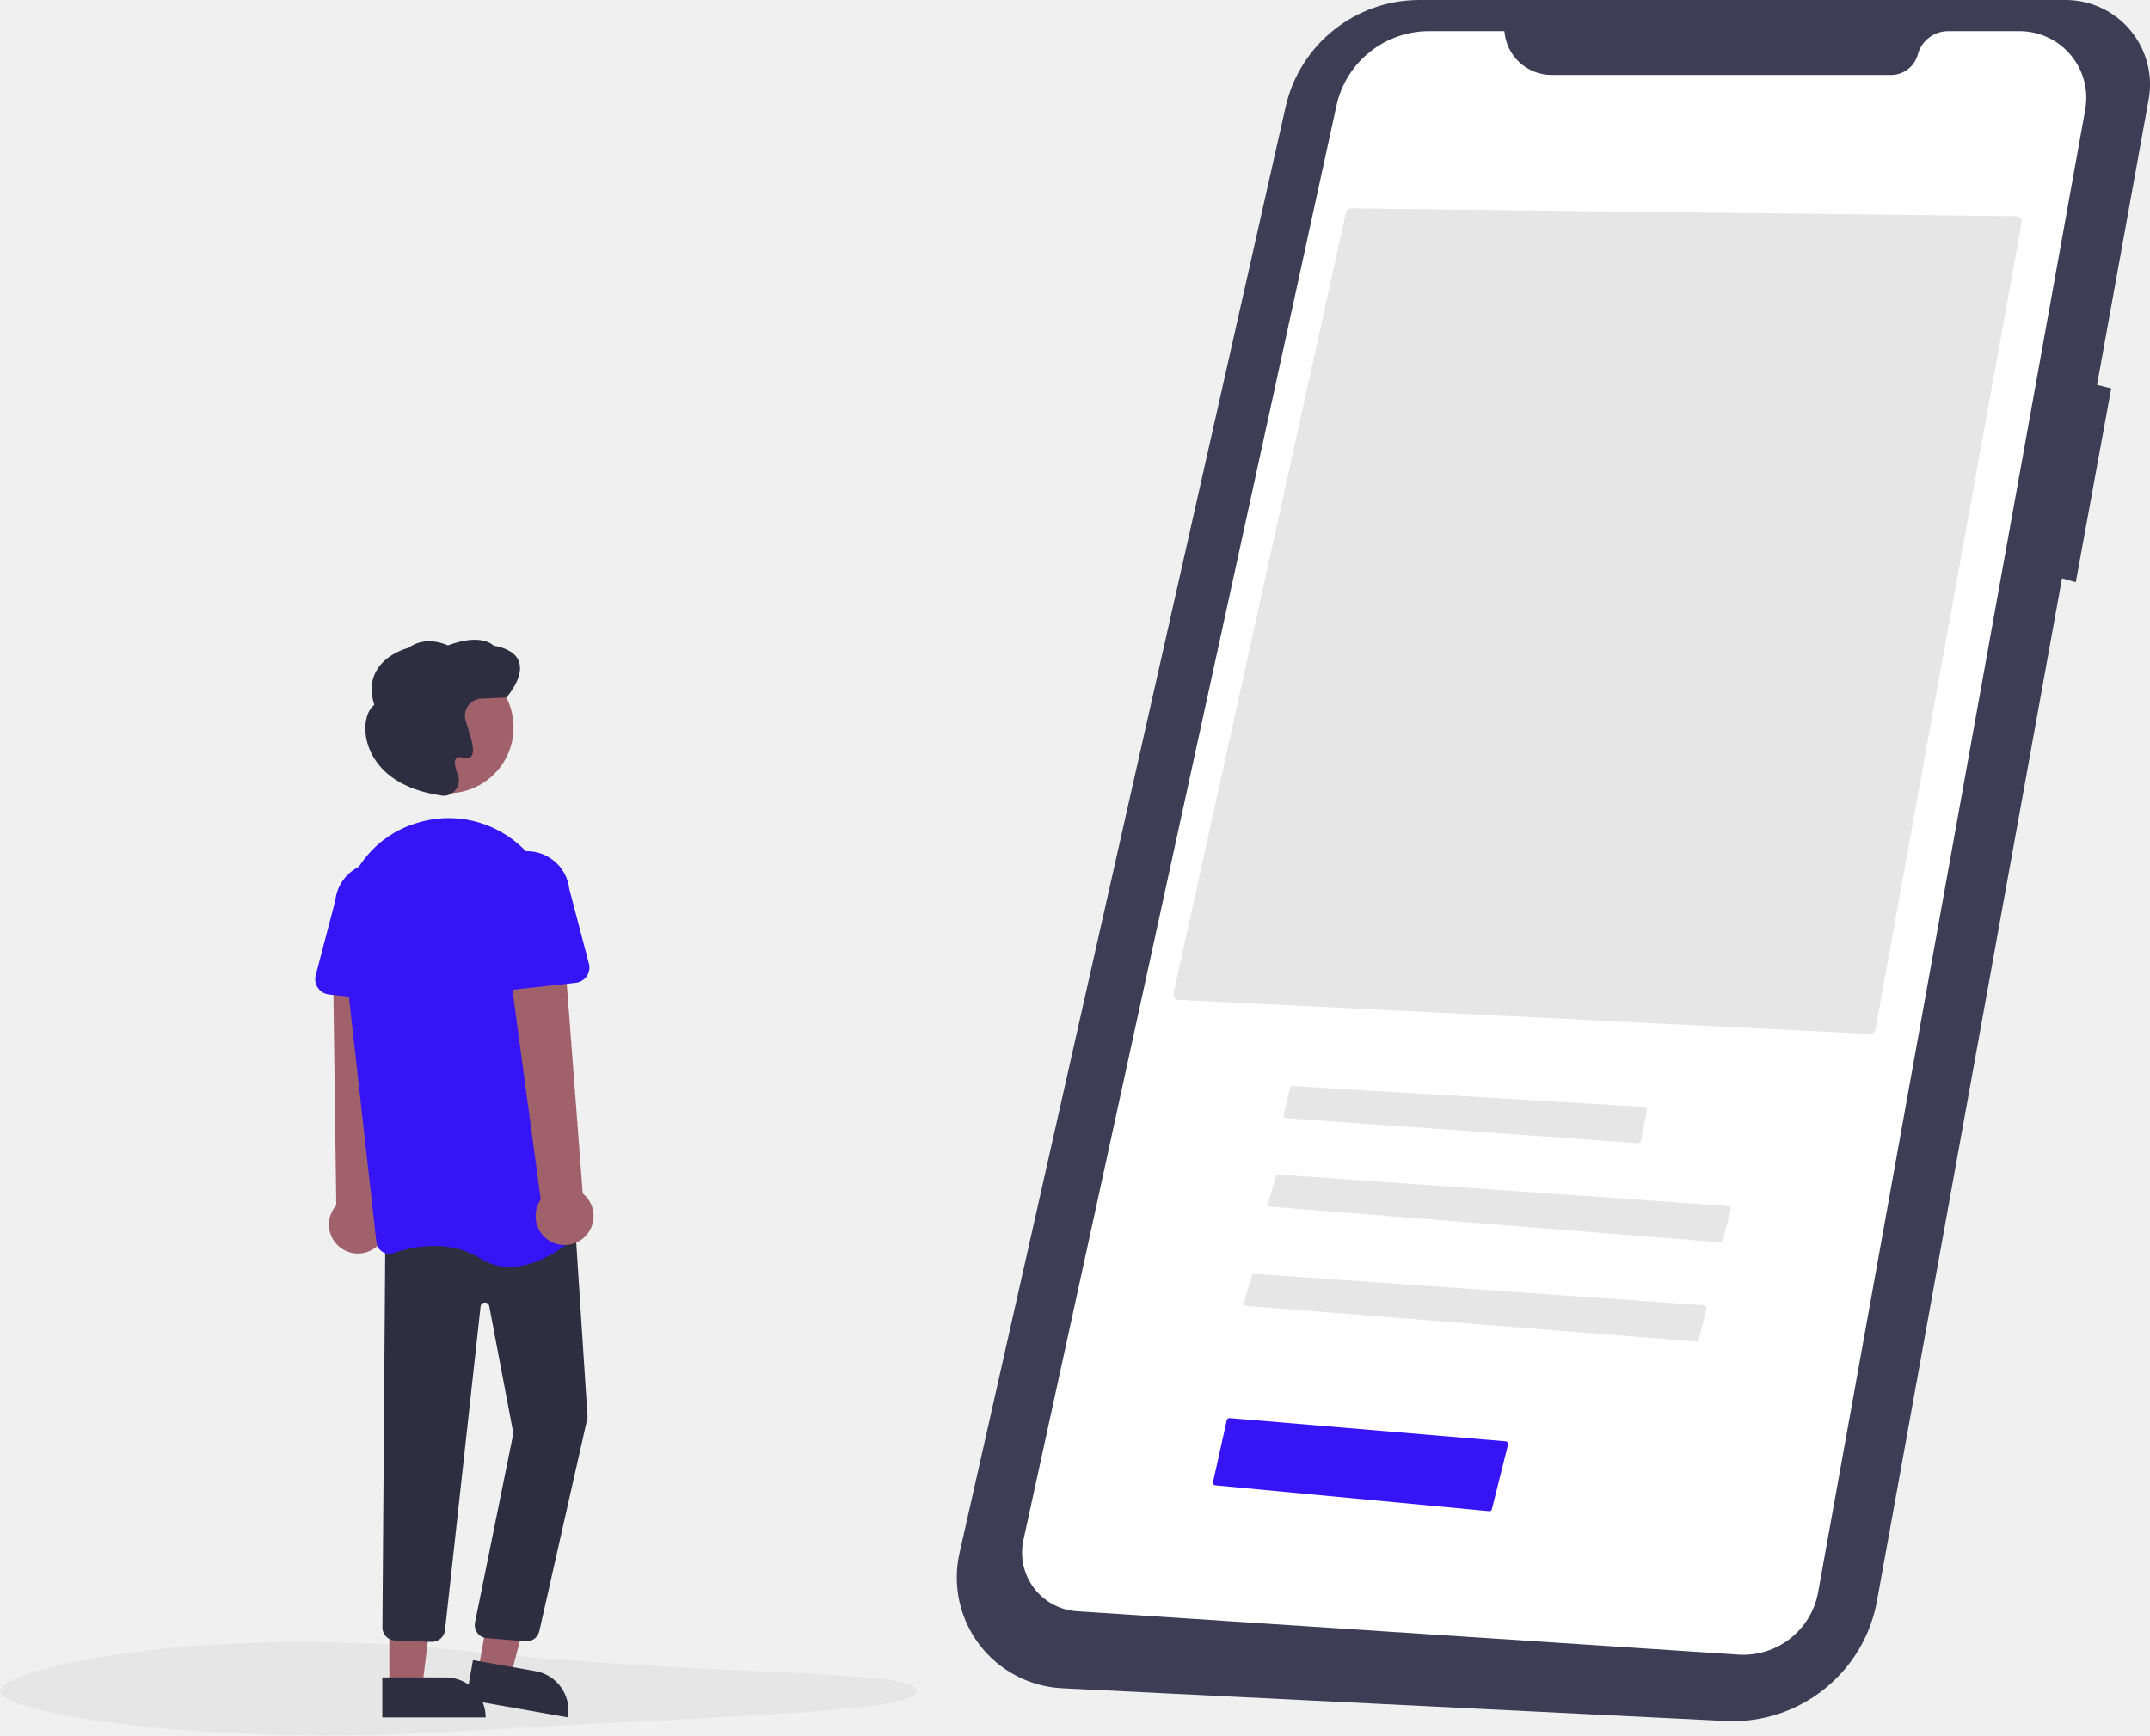
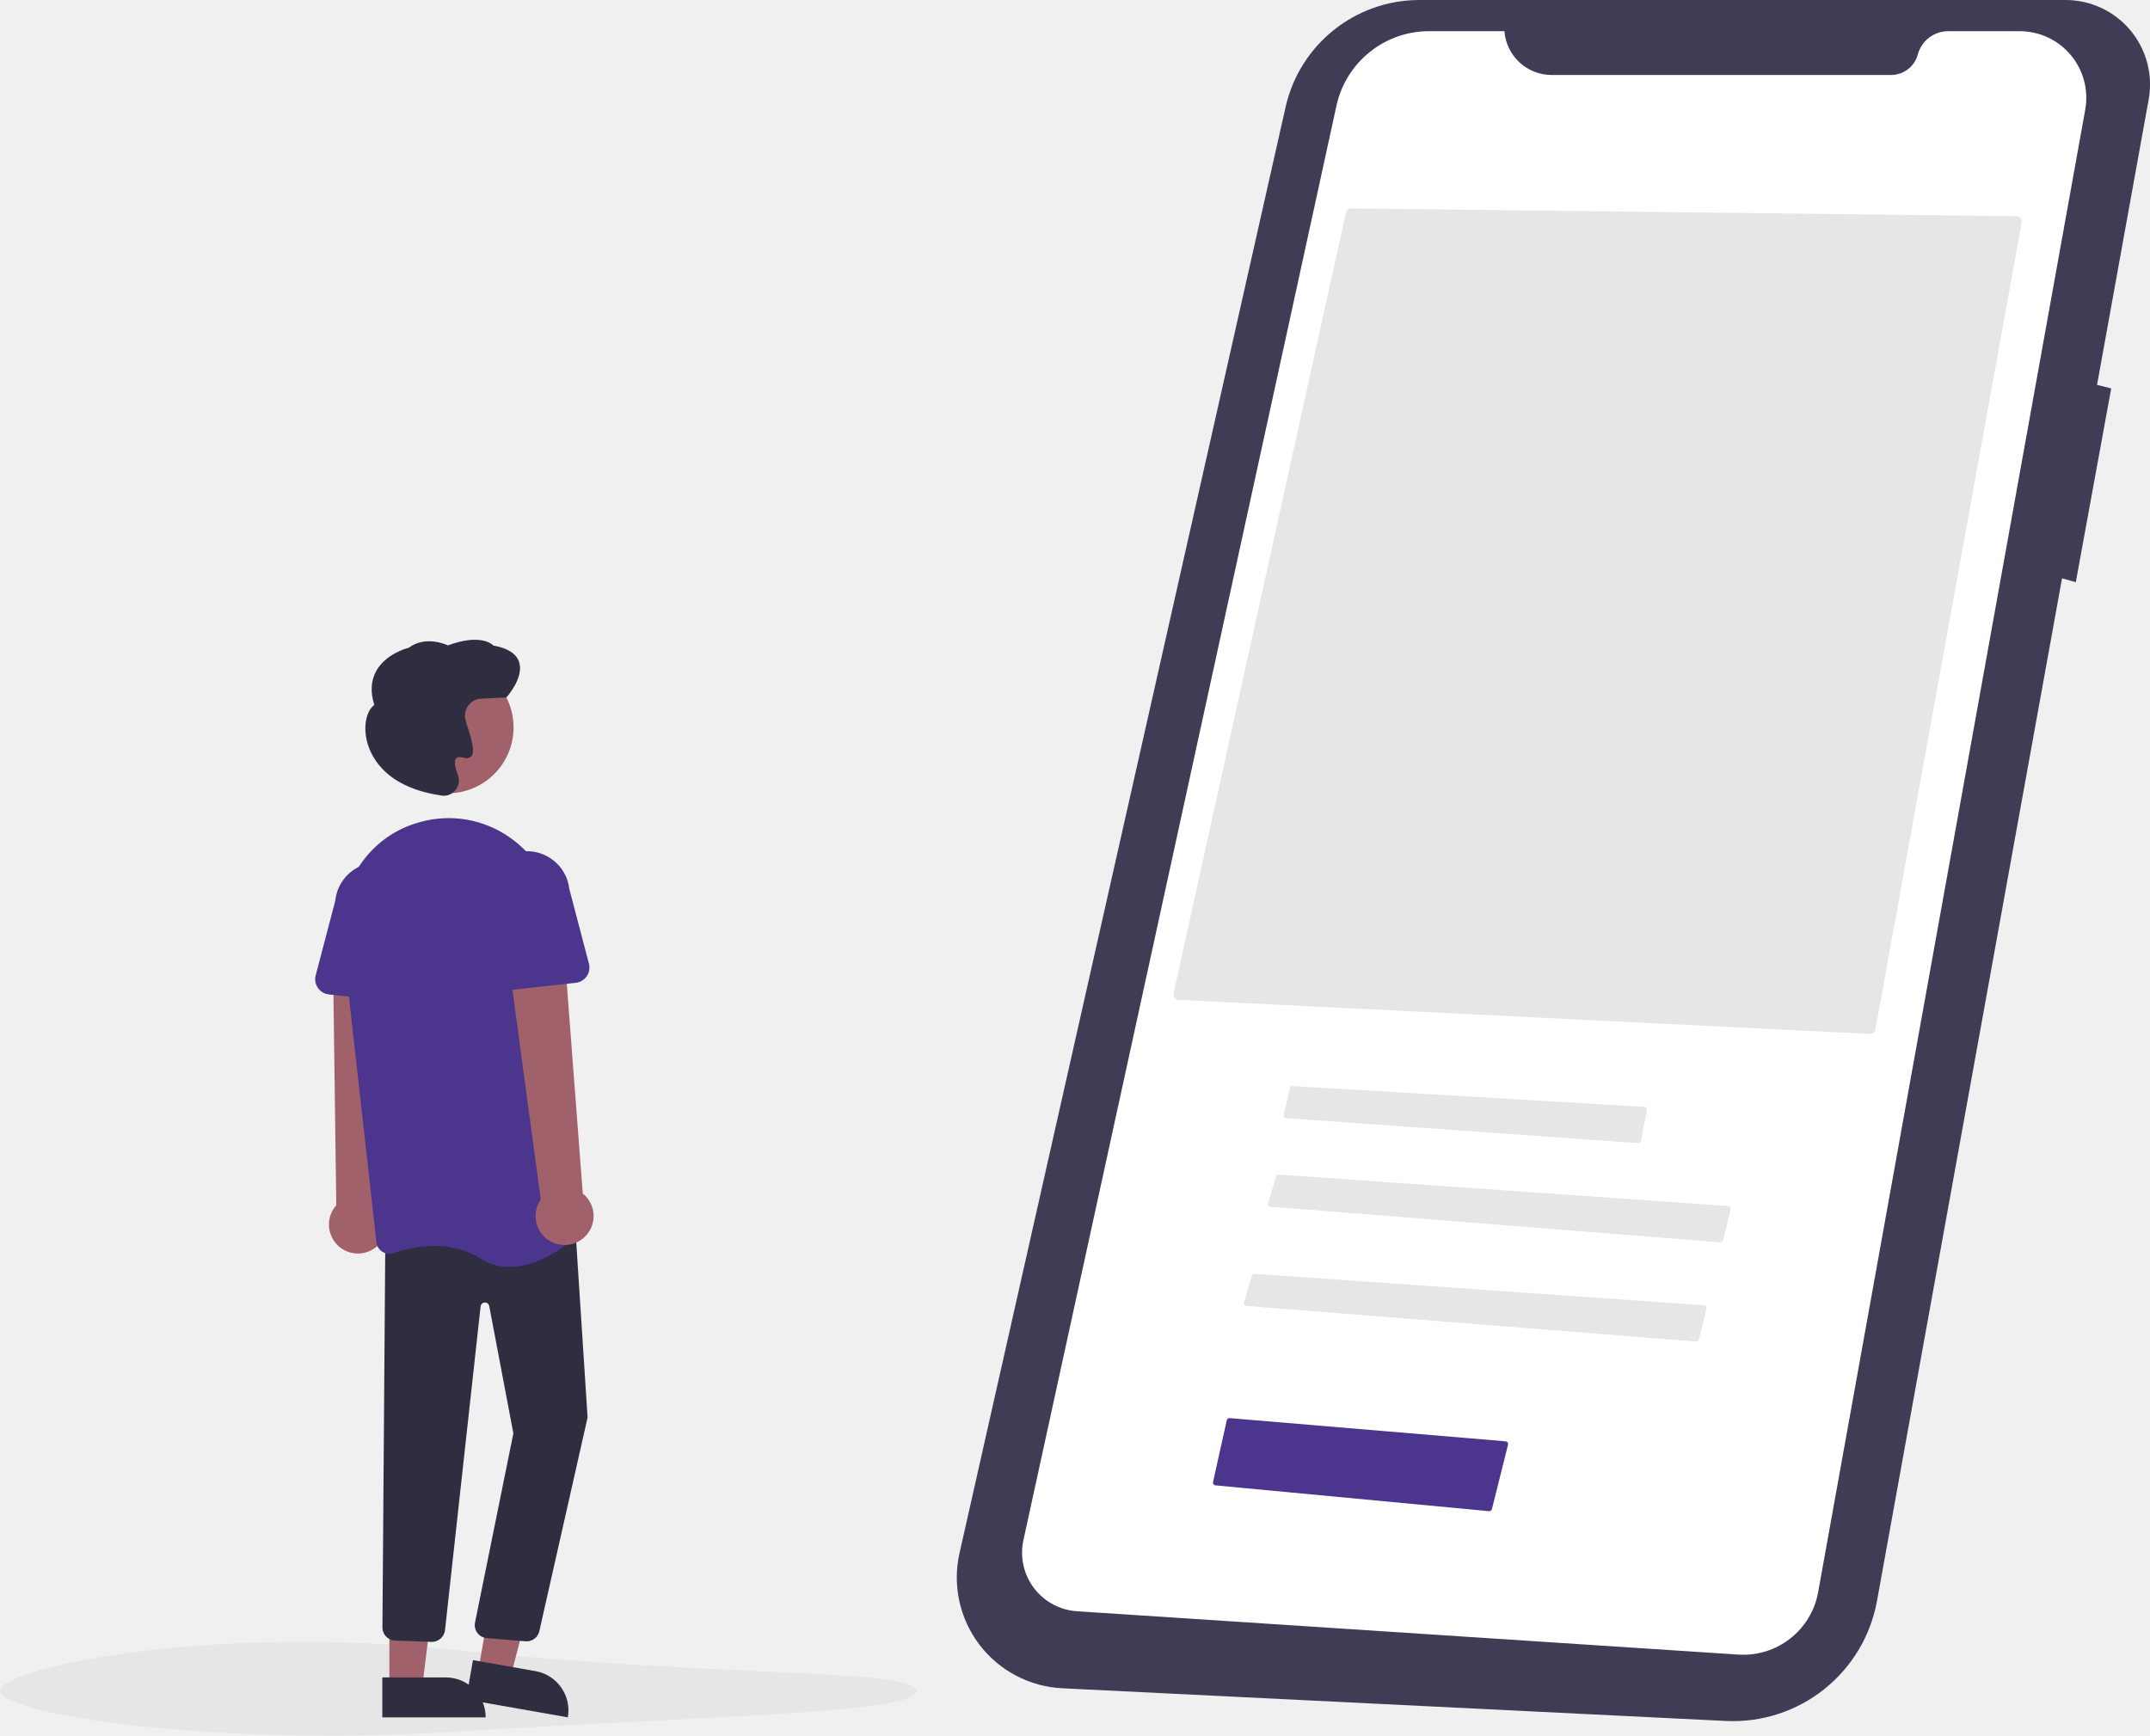
<svg xmlns="http://www.w3.org/2000/svg" width="801.575" height="647.182" viewBox="0 0 801.575 647.182" role="img" artist="Katerina Limpitsouni" source="https://undraw.co/">
  <g id="Group_6" data-name="Group 6" transform="translate(-231.222 -125)">
-     <path id="Path_80-2278" data-name="Path 80" d="M1001.142,124.77H760.527a51.15,51.15,0,0,0-49.9,39.9L589.051,703.938a41.34,41.34,0,0,0,38.294,50.382L874.7,766.507a54.615,54.615,0,0,0,56.43-44.828L1000.1,340.412l5.131,1.466,13.2-72.265-5.281-1.32,19.251-106.426a31.493,31.493,0,0,0-31.25-37.1Z" transform="translate(-0.099 0.231)" fill="#3f3d56" />
-     <path id="Path_81-2279" data-name="Path 81" d="M792.2,136.395H764.116a35.349,35.349,0,0,0-34.536,27.813l-116.7,534.868A21.9,21.9,0,0,0,632.849,725.6L879.4,741.76a28.367,28.367,0,0,0,29.773-23.277l99.58-552.838a24.846,24.846,0,0,0-24.452-29.25H957.658a11.726,11.726,0,0,0-11.323,8.677h0a10.352,10.352,0,0,1-10,7.661H809.847A17.7,17.7,0,0,1,792.2,136.395Z" transform="translate(-0.099 0.231)" fill="#fff" />
-     <path id="Path_93-2280" data-name="Path 93" d="M928.494,510.313a2,2,0,0,0,2.036-1.638l54.523-300.917a2.021,2.021,0,0,0-.417-1.632,1.962,1.962,0,0,0-1.5-.729l-248.059-2.93h-.023a1.988,1.988,0,0,0-1.925,1.562L668.853,495.179a2.021,2.021,0,0,0,.356,1.648,1.964,1.964,0,0,0,1.473.785Z" transform="translate(-0.099 0.231)" fill="#e6e6e6" />
-     <path id="Path_94-2281" data-name="Path 94" d="M713.229,529.535a1,1,0,0,0-.973.773l-2.323,9.956a1,1,0,0,0,.9,1.225l131.23,9.327a1.009,1.009,0,0,0,1.053-.807l2.234-11.519a1,1,0,0,0-.922-1.188L713.29,529.537Z" transform="translate(-0.099 0.465)" fill="#e6e6e6" />
-     <path id="Path_95-2282" data-name="Path 95" d="M872.666,587.808a1,1,0,0,0,1.051-.758l2.844-11.543a1,1,0,0,0-.9-1.237L708.072,562.549a.989.989,0,0,0-1.029.713l-2.955,9.975a1,1,0,0,0,.878,1.28Z" transform="translate(-0.099 0.454)" fill="#e6e6e6" />
-     <path id="Path_96-2283" data-name="Path 96" d="M863.666,624.808a1,1,0,0,0,1.051-.758l2.844-11.543a1,1,0,0,0-.9-1.237L699.072,599.549a.989.989,0,0,0-1.029.713l-2.955,9.975a1,1,0,0,0,.878,1.28Z" transform="translate(-0.099 0.454)" fill="#e6e6e6" />
-     <path id="Path_79-2284" data-name="Path 79" d="M508.877,752.008c0,8.369-76.605,9.26-170.889,15.153-94.2,5.887-170.889-6.784-170.889-15.153s77.047-25.207,170.889-15.153C432.272,746.957,508.877,743.639,508.877,752.008Z" transform="translate(64.123 3.512)" fill="#e6e6e6" />
-     <path id="Path_97-2285" data-name="Path 97" d="M786.481,688.283a.989.989,0,0,0,1.064-.754l6.013-24.051a1,1,0,0,0-.886-1.24l-102.916-8.656a1.018,1.018,0,0,0-1.06.779l-5.129,23.083a1,1,0,0,0,.883,1.213Z" transform="translate(-0.099 0.231)" fill="#3614f5" />
-     <path id="Path_111-2286" data-name="Path 111" d="M315.09,570.537a10.743,10.743,0,0,0,1.582-16.4l4.167-93.018L299.624,463.5l1.233,90.985a10.8,10.8,0,0,0,14.234,16.048Z" transform="translate(55.741 19.97)" fill="#a0616a" />
-     <path id="Path_112-2287" data-name="Path 112" d="M69.534,574.966l12.075,2.123,11.934-45.564-15.821-3.133Z" transform="translate(340 173)" fill="#a0616a" />
-     <path id="Path_113-2288" data-name="Path 113" d="M350.232,727.314h38.531V742.2H365.119a14.887,14.887,0,0,1-14.887-14.887Z" transform="translate(661.936 1542.365) rotate(-170.029)" fill="#2f2e41" />
-     <path id="Path_114-2289" data-name="Path 114" d="M36.392,581.01h12.26l5.832-47.288H36.39Z" transform="translate(340 173)" fill="#a0616a" />
-     <path id="Path_115-2290" data-name="Path 115" d="M318.024,730.536h38.531v14.887H332.911a14.887,14.887,0,0,1-14.887-14.887h0Z" transform="translate(730.354 1495.915) rotate(179.997)" fill="#2f2e41" />
-     <path id="Path_116-2291" data-name="Path 116" d="M371.8,717.09a4.735,4.735,0,0,1-.572-.034l-14.43-1.187a4.881,4.881,0,0,1-4.243-5.659l14.325-70.681-9-47.474a1.627,1.627,0,0,0-3.219.16L341.4,712.842a4.924,4.924,0,0,1-5.21,4.437l-13.595-.506a4.888,4.888,0,0,1-4.536-4.631l1.086-145.768,70.481-8.81,4.924,76.041-.02.081-17.991,79.675A4.886,4.886,0,0,1,371.8,717.09Z" transform="translate(55.741 19.97)" fill="#2f2e41" />
+     <path id="Path_80-1276" data-name="Path 80" d="M1001.142,124.77H760.527a51.15,51.15,0,0,0-49.9,39.9L589.051,703.938a41.34,41.34,0,0,0,38.294,50.382L874.7,766.507a54.615,54.615,0,0,0,56.43-44.828L1000.1,340.412l5.131,1.466,13.2-72.265-5.281-1.32,19.251-106.426a31.493,31.493,0,0,0-31.25-37.1Z" transform="translate(-0.099 0.231)" fill="#3f3d56" />
+     <path id="Path_81-1277" data-name="Path 81" d="M792.2,136.395H764.116a35.349,35.349,0,0,0-34.536,27.813l-116.7,534.868A21.9,21.9,0,0,0,632.849,725.6L879.4,741.76a28.367,28.367,0,0,0,29.773-23.277l99.58-552.838a24.846,24.846,0,0,0-24.452-29.25H957.658a11.726,11.726,0,0,0-11.323,8.677h0a10.352,10.352,0,0,1-10,7.661H809.847A17.7,17.7,0,0,1,792.2,136.395Z" transform="translate(-0.099 0.231)" fill="#fff" />
+     <path id="Path_93-1278" data-name="Path 93" d="M928.494,510.313a2,2,0,0,0,2.036-1.638l54.523-300.917a2.021,2.021,0,0,0-.417-1.632,1.962,1.962,0,0,0-1.5-.729l-248.059-2.93h-.023a1.988,1.988,0,0,0-1.925,1.562L668.853,495.179a2.021,2.021,0,0,0,.356,1.648,1.964,1.964,0,0,0,1.473.785Z" transform="translate(-0.099 0.231)" fill="#e6e6e6" />
+     <path id="Path_94-1279" data-name="Path 94" d="M713.229,529.535a1,1,0,0,0-.973.773l-2.323,9.956a1,1,0,0,0,.9,1.225l131.23,9.327a1.009,1.009,0,0,0,1.053-.807l2.234-11.519a1,1,0,0,0-.922-1.188L713.29,529.537Z" transform="translate(-0.099 0.465)" fill="#e6e6e6" />
+     <path id="Path_95-1280" data-name="Path 95" d="M872.666,587.808a1,1,0,0,0,1.051-.758l2.844-11.543a1,1,0,0,0-.9-1.237L708.072,562.549a.989.989,0,0,0-1.029.713l-2.955,9.975a1,1,0,0,0,.878,1.28Z" transform="translate(-0.099 0.454)" fill="#e6e6e6" />
+     <path id="Path_96-1281" data-name="Path 96" d="M863.666,624.808a1,1,0,0,0,1.051-.758l2.844-11.543a1,1,0,0,0-.9-1.237L699.072,599.549a.989.989,0,0,0-1.029.713l-2.955,9.975a1,1,0,0,0,.878,1.28Z" transform="translate(-0.099 0.454)" fill="#e6e6e6" />
+     <path id="Path_79-1282" data-name="Path 79" d="M508.877,752.008c0,8.369-76.605,9.26-170.889,15.153-94.2,5.887-170.889-6.784-170.889-15.153s77.047-25.207,170.889-15.153C432.272,746.957,508.877,743.639,508.877,752.008Z" transform="translate(64.123 3.512)" fill="#e6e6e6" />
+     <path id="Path_97-1283" data-name="Path 97" d="M786.481,688.283a.989.989,0,0,0,1.064-.754l6.013-24.051a1,1,0,0,0-.886-1.24l-102.916-8.656a1.018,1.018,0,0,0-1.06.779l-5.129,23.083a1,1,0,0,0,.883,1.213Z" transform="translate(-0.099 0.231)" fill="#4b358d" />
+     <path id="Path_111-1284" data-name="Path 111" d="M315.09,570.537a10.743,10.743,0,0,0,1.582-16.4l4.167-93.018L299.624,463.5l1.233,90.985a10.8,10.8,0,0,0,14.234,16.048Z" transform="translate(55.741 19.97)" fill="#a0616a" />
+     <path id="Path_112-1285" data-name="Path 112" d="M69.534,574.966l12.075,2.123,11.934-45.564-15.821-3.133Z" transform="translate(340 173)" fill="#a0616a" />
+     <path id="Path_113-1286" data-name="Path 113" d="M350.232,727.314h38.531V742.2H365.119a14.887,14.887,0,0,1-14.887-14.887Z" transform="translate(661.936 1542.365) rotate(-170.029)" fill="#2f2e41" />
+     <path id="Path_114-1287" data-name="Path 114" d="M36.392,581.01h12.26l5.832-47.288H36.39Z" transform="translate(340 173)" fill="#a0616a" />
+     <path id="Path_115-1288" data-name="Path 115" d="M318.024,730.536h38.531v14.887H332.911a14.887,14.887,0,0,1-14.887-14.887h0Z" transform="translate(730.354 1495.915) rotate(179.997)" fill="#2f2e41" />
+     <path id="Path_116-1289" data-name="Path 116" d="M371.8,717.09a4.735,4.735,0,0,1-.572-.034l-14.43-1.187a4.881,4.881,0,0,1-4.243-5.659l14.325-70.681-9-47.474a1.627,1.627,0,0,0-3.219.16L341.4,712.842a4.924,4.924,0,0,1-5.21,4.437l-13.595-.506a4.888,4.888,0,0,1-4.536-4.631l1.086-145.768,70.481-8.81,4.924,76.041-.02.081-17.991,79.675A4.886,4.886,0,0,1,371.8,717.09Z" transform="translate(55.741 19.97)" fill="#2f2e41" />
    <circle id="Ellipse_16" data-name="Ellipse 16" cx="24.561" cy="24.561" r="24.561" transform="translate(373.568 371.694)" fill="#a0616a" />
-     <path id="Path_117-2292" data-name="Path 117" d="M365.53,577.467a20.111,20.111,0,0,1-10.857-3.106c-11.9-7.436-25.411-4.481-32.407-2.057a4.88,4.88,0,0,1-4.221-.481,4.811,4.811,0,0,1-2.224-3.552L303.1,454.646c-2.132-19.038,9.336-36.937,27.268-42.56h0q1.011-.317,2.055-.6a39.569,39.569,0,0,1,32.972,5.723,40.2,40.2,0,0,1,17.167,29.353l10.711,114.387a4.807,4.807,0,0,1-1.527,4.007C387.99,568.428,377.092,577.466,365.53,577.467Z" transform="translate(55.741 19.97)" fill="#3614f5" />
-     <path id="Path_118-2293" data-name="Path 118" d="M326.789,479.012l-28.7-3.156a5.717,5.717,0,0,1-4.905-7.134l7.306-27.846a15.879,15.879,0,1,1,31.556,3.563l1.085,28.675a5.718,5.718,0,0,1-6.338,5.9Z" transform="translate(55.741 19.97)" fill="#3614f5" />
-     <path id="Path_119-2294" data-name="Path 119" d="M393.156,566.554a10.743,10.743,0,0,0-.406-16.468l-7.073-92.842-20.789,4.68,12.2,90.414a10.8,10.8,0,0,0,16.064,14.216Z" transform="translate(55.741 19.97)" fill="#a0616a" />
-     <path id="Path_120-2295" data-name="Path 120" d="M356.919,473.176a5.711,5.711,0,0,1-1.818-4.4l1.085-28.675a15.878,15.878,0,1,1,31.556-3.563l7.306,27.846a5.717,5.717,0,0,1-4.905,7.134l-28.7,3.156a5.711,5.711,0,0,1-4.52-1.5Z" transform="translate(55.741 19.97)" fill="#3614f5" />
-     <path id="Path_121-2296" data-name="Path 121" d="M340.927,401.771a5.683,5.683,0,0,1-1.3-.151l-.125-.03c-21.594-3.3-26.367-15.812-27.414-21.035-1.084-5.408.15-10.628,2.94-12.656-1.521-4.8-1.277-9.061.727-12.662,3.5-6.28,11.081-8.4,12.1-8.664,6.058-4.469,13.306-1.486,14.625-.881,11.719-4.335,16.2-.727,17.008.079,5.238.941,8.431,2.964,9.491,6.016,1.991,5.731-4.305,12.86-4.574,13.161l-.14.156-9.38.447a6.358,6.358,0,0,0-5.981,7.317h0a29.611,29.611,0,0,0,.96,3.355c1.6,5.006,2.8,9.283,1.254,10.909a2.51,2.51,0,0,1-2.625.455c-1.467-.392-2.462-.31-2.958.245-.77.859-.535,3.035.662,6.125a5.739,5.739,0,0,1-1.046,5.847,5.568,5.568,0,0,1-4.226,1.967Z" transform="translate(55.741 19.97)" fill="#2f2e41" />
+     <path id="Path_117-1290" data-name="Path 117" d="M365.53,577.467a20.111,20.111,0,0,1-10.857-3.106c-11.9-7.436-25.411-4.481-32.407-2.057a4.88,4.88,0,0,1-4.221-.481,4.811,4.811,0,0,1-2.224-3.552L303.1,454.646c-2.132-19.038,9.336-36.937,27.268-42.56h0q1.011-.317,2.055-.6a39.569,39.569,0,0,1,32.972,5.723,40.2,40.2,0,0,1,17.167,29.353l10.711,114.387a4.807,4.807,0,0,1-1.527,4.007C387.99,568.428,377.092,577.466,365.53,577.467Z" transform="translate(55.741 19.97)" fill="#4b358d" />
+     <path id="Path_118-1291" data-name="Path 118" d="M326.789,479.012l-28.7-3.156a5.717,5.717,0,0,1-4.905-7.134l7.306-27.846a15.879,15.879,0,1,1,31.556,3.563l1.085,28.675a5.718,5.718,0,0,1-6.338,5.9Z" transform="translate(55.741 19.97)" fill="#4b358d" />
+     <path id="Path_119-1292" data-name="Path 119" d="M393.156,566.554a10.743,10.743,0,0,0-.406-16.468l-7.073-92.842-20.789,4.68,12.2,90.414a10.8,10.8,0,0,0,16.064,14.216Z" transform="translate(55.741 19.97)" fill="#a0616a" />
+     <path id="Path_120-1293" data-name="Path 120" d="M356.919,473.176a5.711,5.711,0,0,1-1.818-4.4l1.085-28.675a15.878,15.878,0,1,1,31.556-3.563l7.306,27.846a5.717,5.717,0,0,1-4.905,7.134l-28.7,3.156a5.711,5.711,0,0,1-4.52-1.5Z" transform="translate(55.741 19.97)" fill="#4b358d" />
+     <path id="Path_121-1294" data-name="Path 121" d="M340.927,401.771a5.683,5.683,0,0,1-1.3-.151l-.125-.03c-21.594-3.3-26.367-15.812-27.414-21.035-1.084-5.408.15-10.628,2.94-12.656-1.521-4.8-1.277-9.061.727-12.662,3.5-6.28,11.081-8.4,12.1-8.664,6.058-4.469,13.306-1.486,14.625-.881,11.719-4.335,16.2-.727,17.008.079,5.238.941,8.431,2.964,9.491,6.016,1.991,5.731-4.305,12.86-4.574,13.161l-.14.156-9.38.447a6.358,6.358,0,0,0-5.981,7.317h0a29.611,29.611,0,0,0,.96,3.355c1.6,5.006,2.8,9.283,1.254,10.909a2.51,2.51,0,0,1-2.625.455c-1.467-.392-2.462-.31-2.958.245-.77.859-.535,3.035.662,6.125a5.739,5.739,0,0,1-1.046,5.847,5.568,5.568,0,0,1-4.226,1.967Z" transform="translate(55.741 19.97)" fill="#2f2e41" />
  </g>
</svg>
